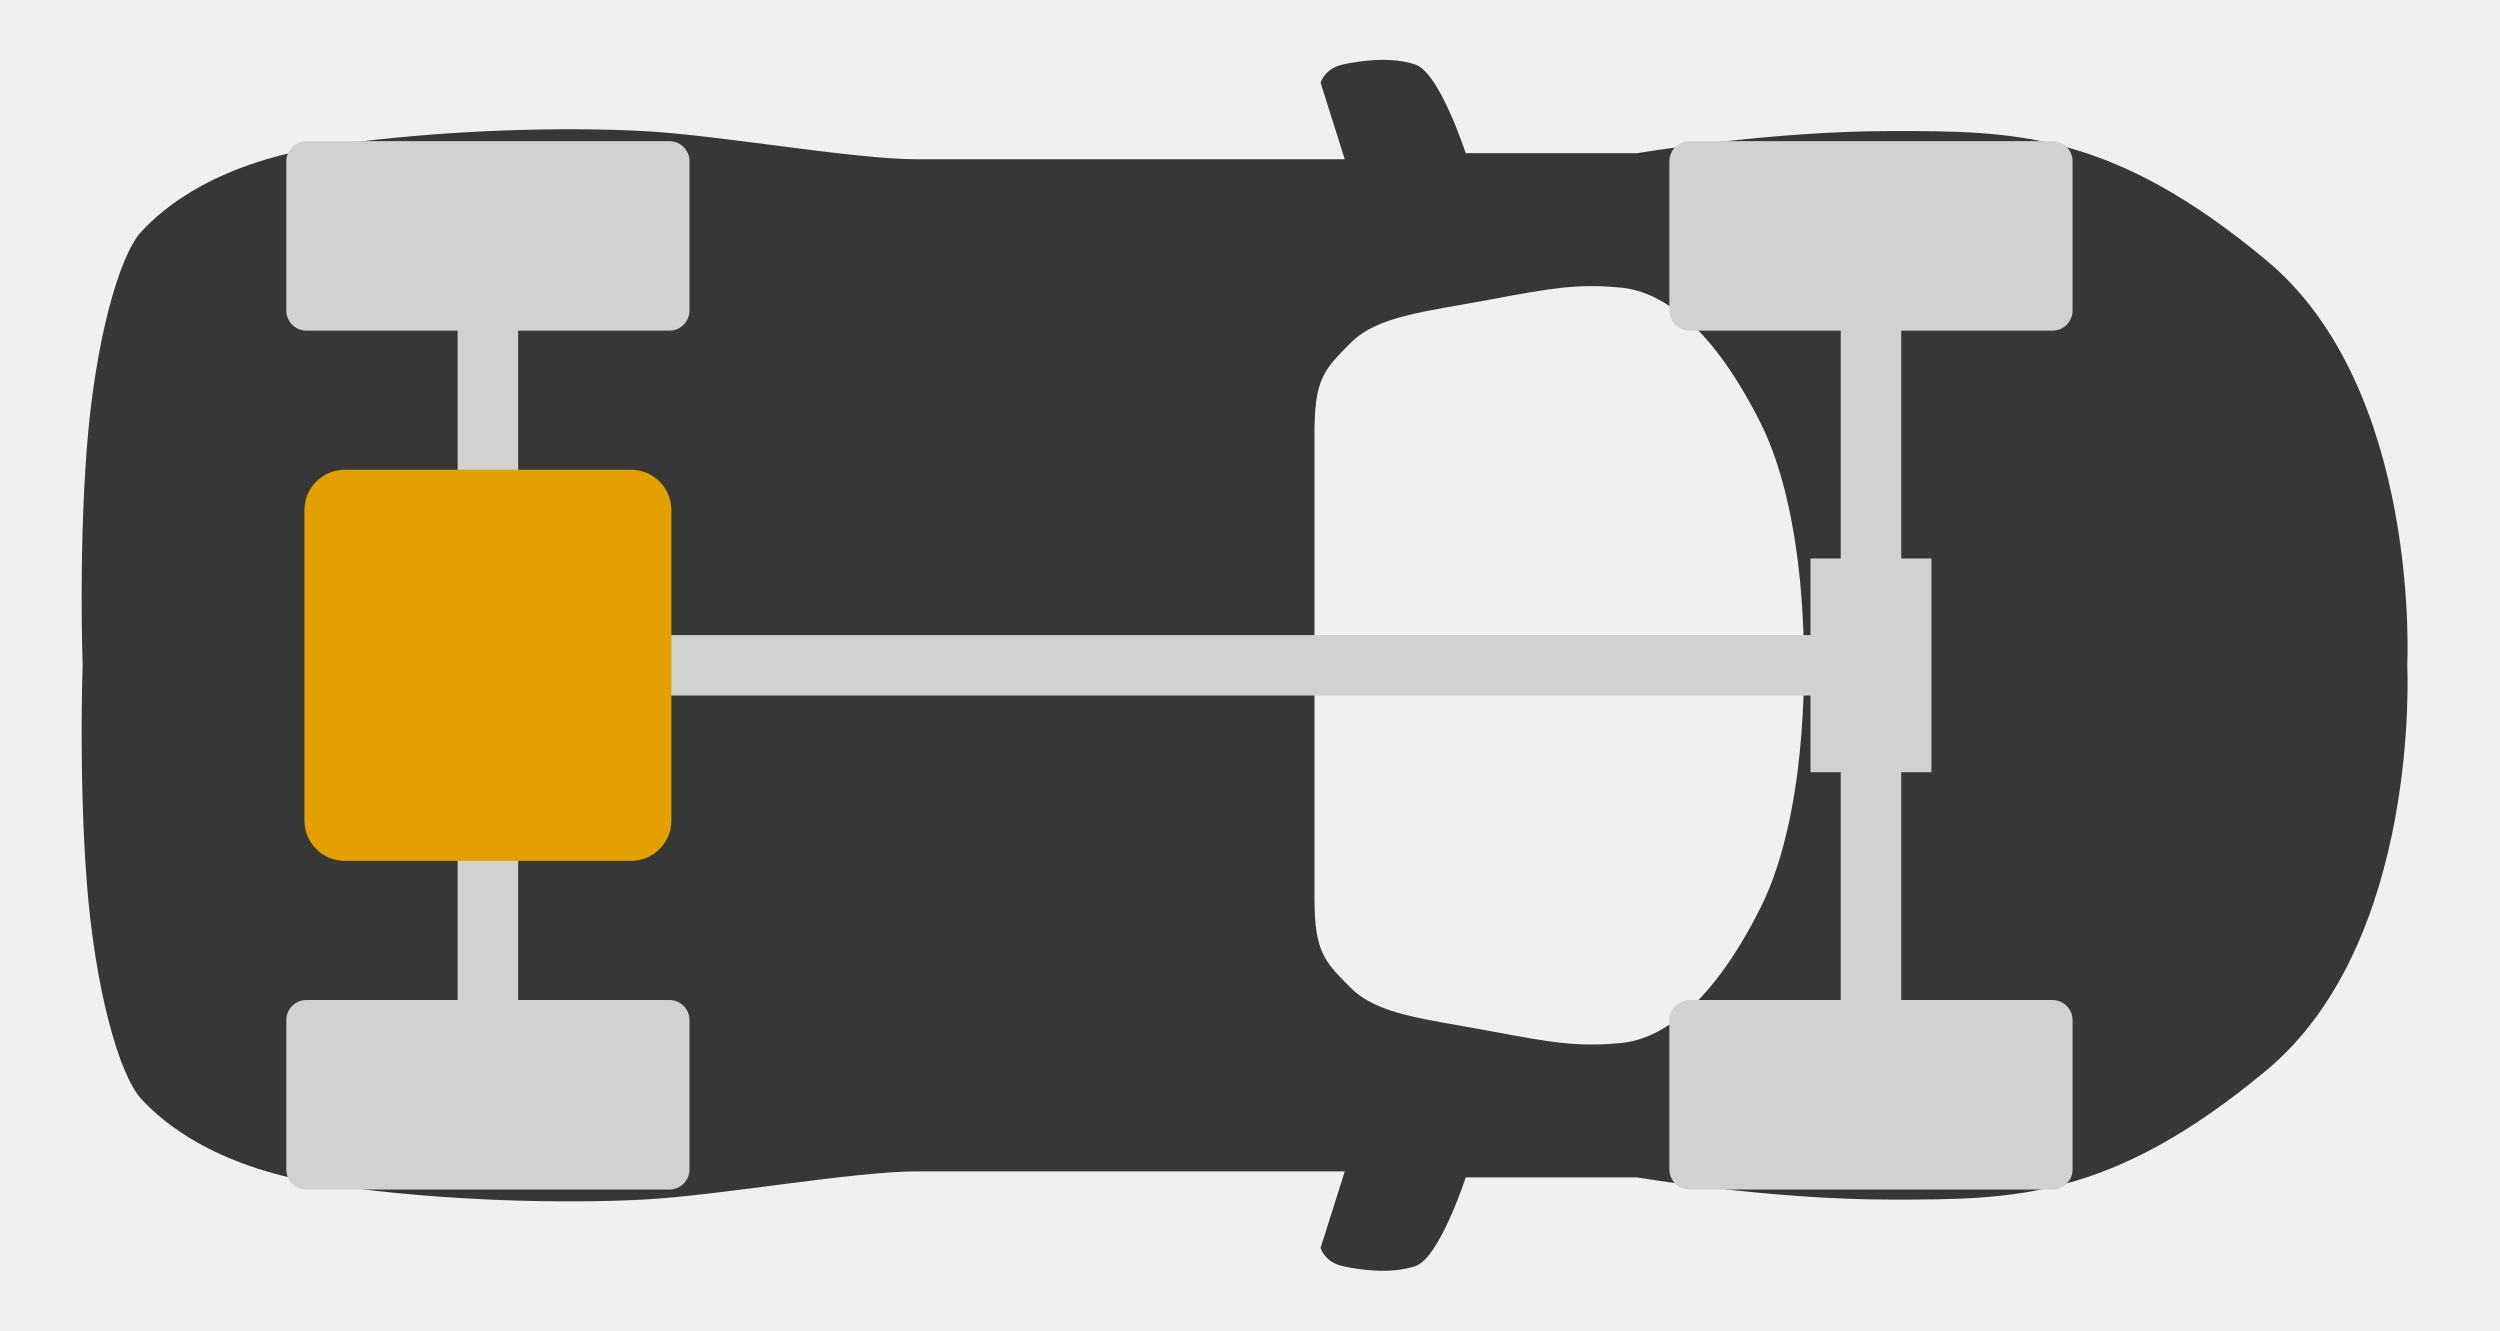
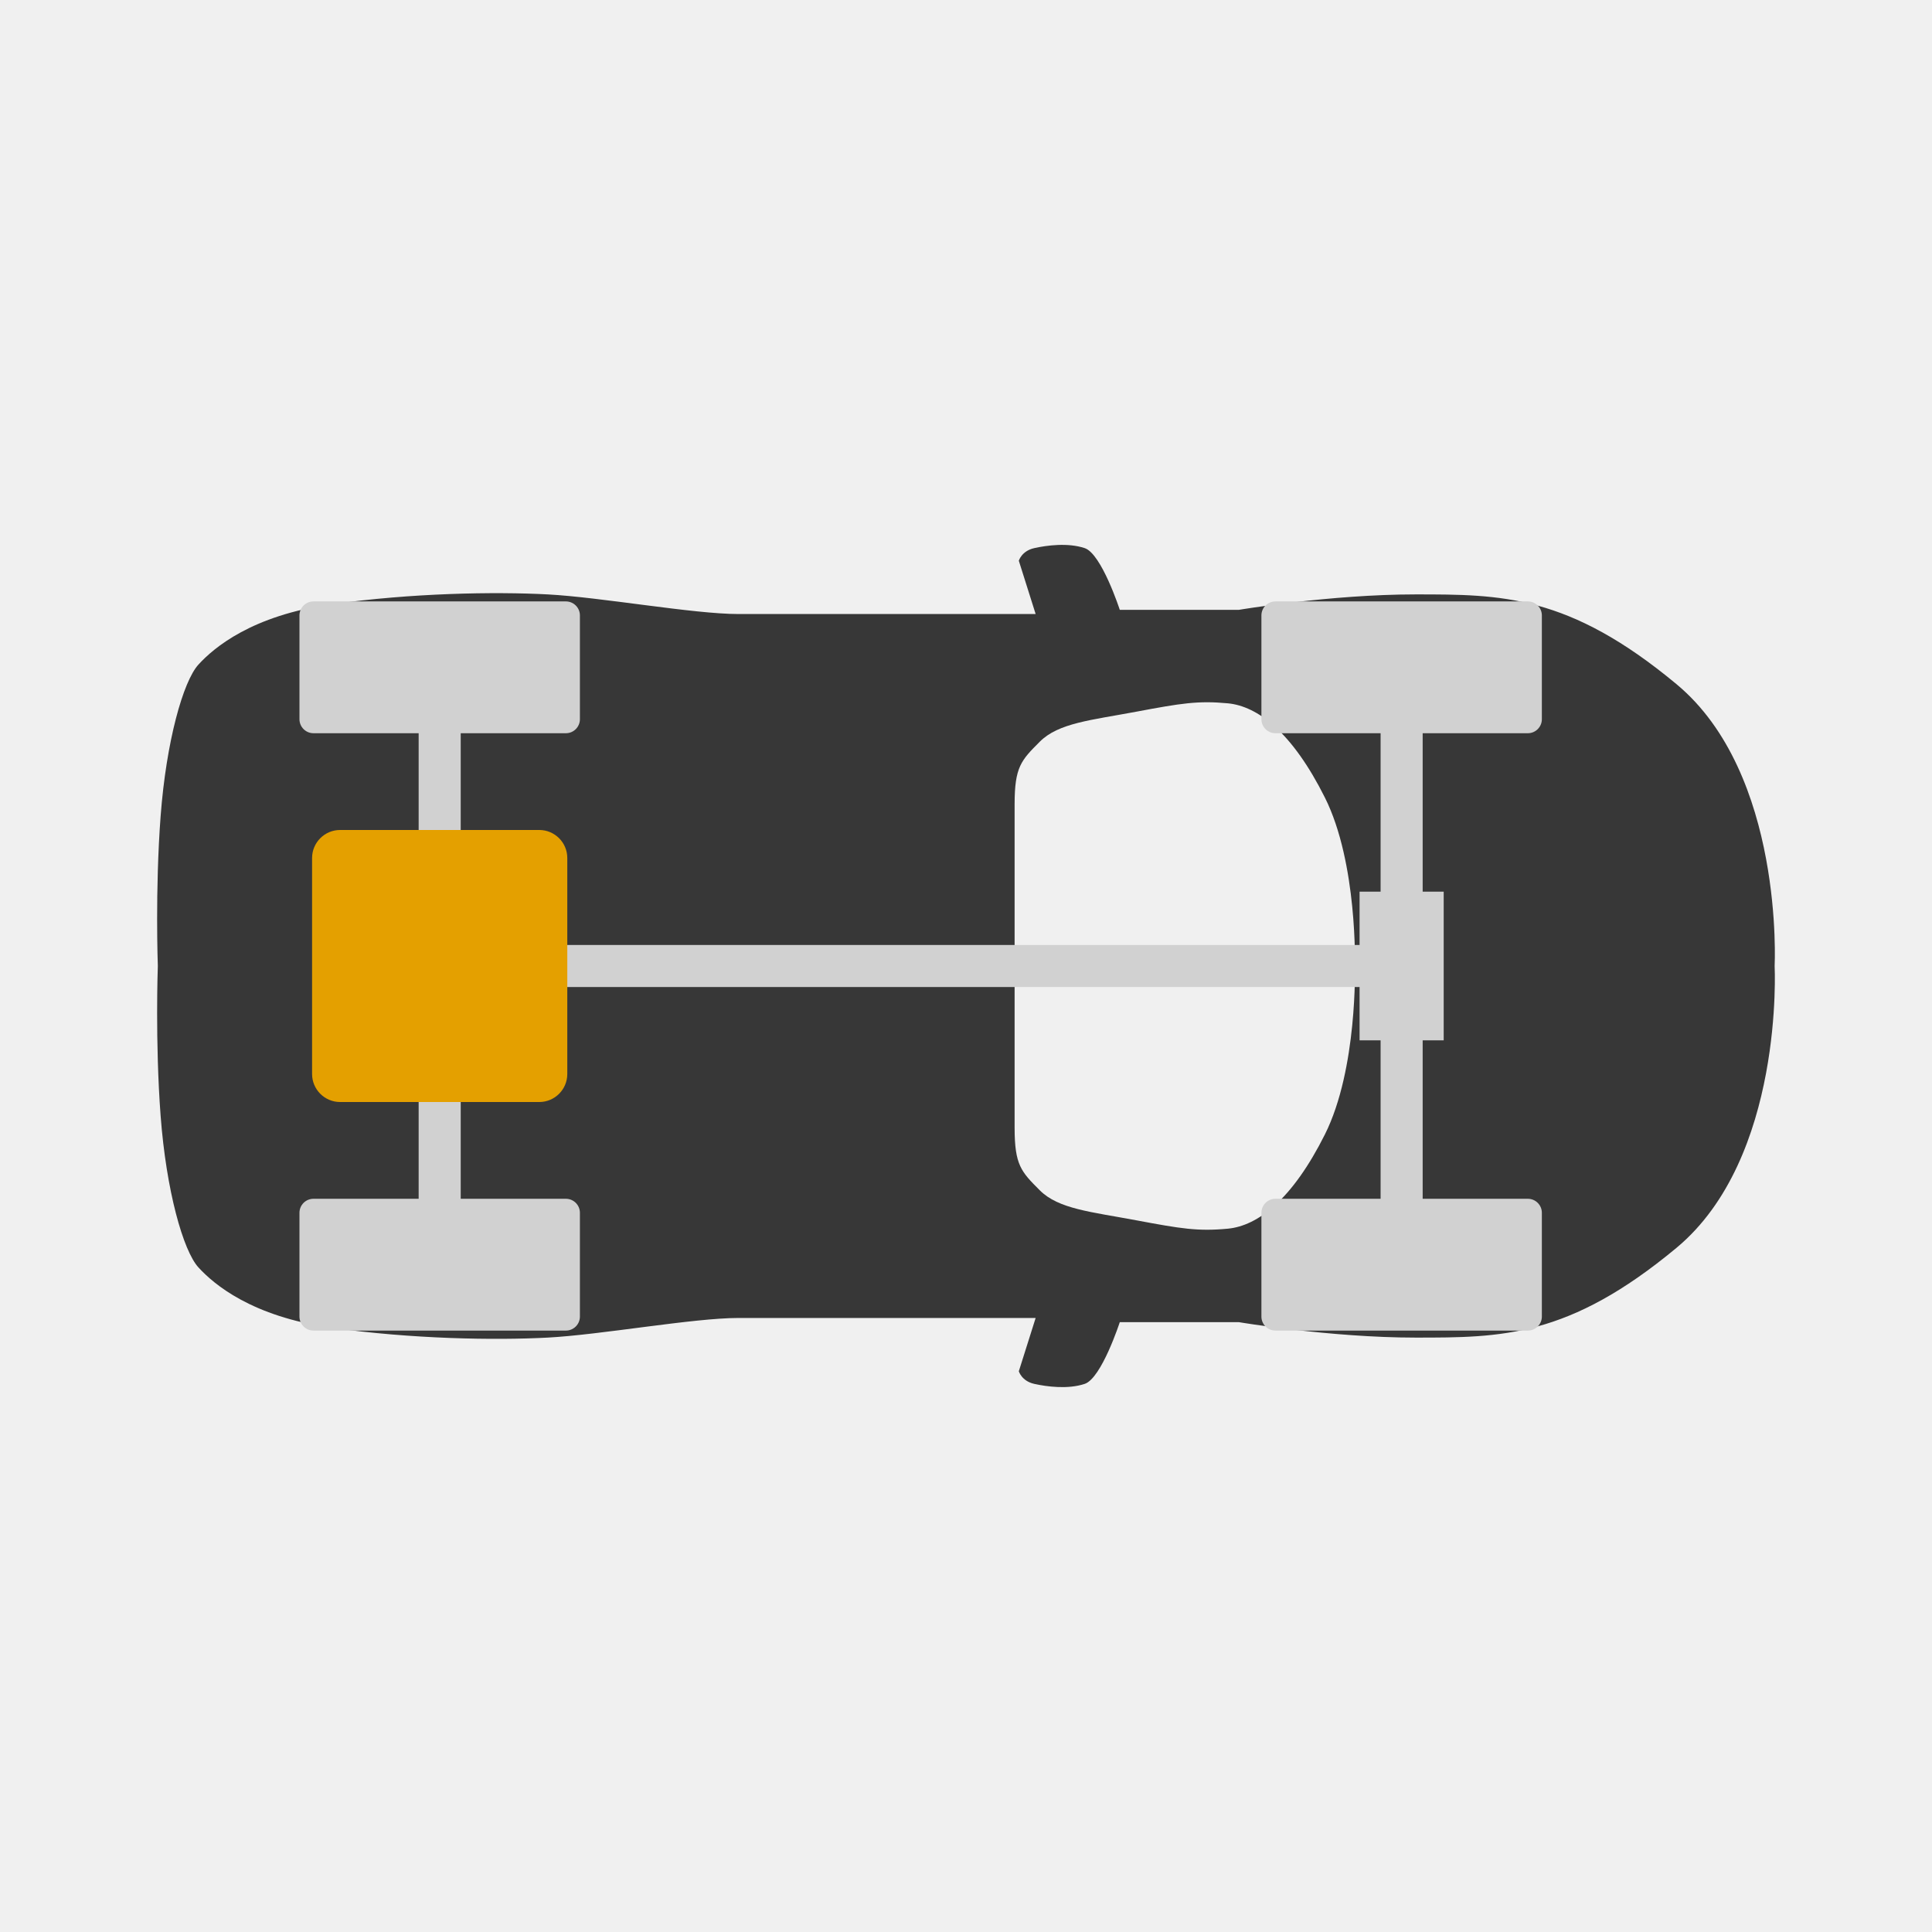
- <svg xmlns="http://www.w3.org/2000/svg" width="620" height="330" version="1.1" id="svg191">
+ <svg xmlns="http://www.w3.org/2000/svg" width="620" height="620" version="1.1" id="svg191">
  <defs id="defs195" />
  <mask id="_1">
    <g id="g179">
-       <path d="M 0,0 620,0 620,330 0,330 0,0 Z" style="stroke:none; fill:white" id="path175" />
-       <path d="M 326,222.667 C 326,236 328.333,238.333 335,245 C 341.667,251.667 353.333,252.667 369.333,255.667 C 385.333,258.667 391.333,259.667 402,258.667 C 412.667,257.667 425,248.333 436.667,225 C 448.333,201.667 447.333,165 447.333,165 C 447.333,165 448.333,128.333 436.667,105 C 425,81.667 412.667,72.333 402,71.333 C 391.333,70.333 385.333,71.333 369.333,74.333 C 353.333,77.333 341.667,78.333 335,85 C 328.333,91.667 326,94 326,107.333 C 326,120.667 326,165 326,165 C 326,165 326,209.333 326,222.667 Z" style="stroke:none; fill:black" fill-rule="nonzero" id="path177" />
+       <path d="M 0,0 H 620 V 330 H 0 Z" style="fill:#ffffff;stroke:none" id="path175" />
+       <path d="m 326,222.667 c 0,13.333 2.333,15.667 9,22.333 6.667,6.667 18.333,7.667 34.333,10.667 16,3 22,4 32.667,3 10.667,-1 23,-10.333 34.667,-33.667 C 448.333,201.667 447.333,165 447.333,165 c 0,0 1,-36.667 -10.667,-60 -11.667,-23.333 -24,-32.667 -34.667,-33.667 -10.667,-1 -16.667,0 -32.667,3 -16,3 -27.667,4 -34.333,10.667 -6.667,6.667 -9,9 -9,22.333 0,13.333 0,57.667 0,57.667 0,0 0,44.333 0,57.667 z" style="fill:#000000;fill-rule:nonzero;stroke:none" id="path177" />
    </g>
  </mask>
-   <path d="M 21.5,218.5 C 23.5,245 29.5,266.5 35,272.5 C 40.5,278.5 54,290 82.5,294 C 111,298 140.5,298.5 159.5,297.5 C 178.5,296.5 211.5,290.5 227.5,290.5 C 243.5,290.5 333.5,290.5 333.5,290.5 C 333.5,290.5 327.5,309.5 327.5,309.5 C 327.5,309.5 328.5,313 333,314 C 337.5,315 345,316 351,314 C 357,312 363.5,292 363.5,292 C 363.5,292 406,292 406,292 C 406,292 438.5,297.5 469,297.5 C 499.5,297.5 523.5,297.5 562,265.5 C 600.5,233.5 597,165 597,165 C 597,165 600.5,96.5 562,64.5 C 523.5,32.5 499.5,32.5 469,32.5 C 438.5,32.5 406,38 406,38 C 406,38 363.5,38 363.5,38 C 363.5,38 357,18 351,16 C 345,14 337.5,15 333,16 C 328.5,17 327.5,20.5 327.5,20.5 C 327.5,20.5 333.5,39.5 333.5,39.5 C 333.5,39.5 243.5,39.5 227.5,39.5 C 211.5,39.5 178.5,33.5 159.5,32.5 C 140.5,31.5 111,32 82.5,36 C 54,40 40.5,51.5 35,57.5 C 29.5,63.5 23.5,85 21.5,111.5 C 19.5,138 20.5,165 20.5,165 C 20.5,165 19.5,192 21.5,218.5 Z" fill-rule="nonzero" mask="url(#_1)" style="stroke: none; fill: rgb(55, 55, 55)" id="Shape 1" />
-   <path d="M 419,35 C 419,35 509,35 509,35 C 511.761,35 514,37.239 514,40 C 514,40 514,77 514,77 C 514,79.761 511.761,82 509,82 C 509,82 419,82 419,82 C 416.239,82 414,79.761 414,77 C 414,77 414,40 414,40 C 414,37.239 416.239,35 419,35 Z M 509,295 C 509,295 419,295 419,295 C 416.239,295 414,292.761 414,290 C 414,290 414,253 414,253 C 414,250.239 416.239,248 419,248 C 419,248 509,248 509,248 C 511.761,248 514,250.239 514,253 C 514,253 514,290 514,290 C 514,292.761 511.761,295 509,295 Z" fill-rule="nonzero" style="stroke: none; fill: rgb(209, 209, 209)" id="FWD" />
-   <path d="M 76,35 C 76,35 166,35 166,35 C 168.761,35 171,37.239 171,40 C 171,40 171,77 171,77 C 171,79.761 168.761,82 166,82 C 166,82 76,82 76,82 C 73.239,82 71,79.761 71,77 C 71,77 71,40 71,40 C 71,37.239 73.239,35 76,35 Z M 166,295 C 166,295 76,295 76,295 C 73.239,295 71,292.761 71,290 C 71,290 71,253 71,253 C 71,250.239 73.239,248 76,248 C 76,248 166,248 166,248 C 168.761,248 171,250.239 171,253 C 171,253 171,290 171,290 C 171,292.761 168.761,295 166,295 Z" fill-rule="nonzero" style="stroke: none; fill: rgb(209, 209, 209)" id="RWD" />
-   <path d="M 449,138.5 C 449,138.5 479,138.5 479,138.5 C 479,138.5 479,191.5 479,191.5 C 479,191.5 449,191.5 449,191.5 C 449,191.5 449,138.5 449,138.5 Z M 456.5,62.5 C 456.5,62.5 471.5,62.5 471.5,62.5 C 471.5,62.5 471.5,267.5 471.5,267.5 C 471.5,267.5 456.5,267.5 456.5,267.5 C 456.5,267.5 456.5,62.5 456.5,62.5 Z" fill-rule="nonzero" style="stroke: none; fill: rgb(209, 209, 209)" id="font axle" />
-   <path d="M 106,138.5 C 106,138.5 136,138.5 136,138.5 C 136,138.5 136,191.5 136,191.5 C 136,191.5 106,191.5 106,191.5 C 106,191.5 106,138.5 106,138.5 Z M 113.5,62.5 C 113.5,62.5 128.5,62.5 128.5,62.5 C 128.5,62.5 128.5,267.5 128.5,267.5 C 128.5,267.5 113.5,267.5 113.5,267.5 C 113.5,267.5 113.5,62.5 113.5,62.5 Z" fill-rule="nonzero" style="stroke: none; fill: rgb(209, 209, 209)" id="rear axle" />
-   <path d="M 464,157.5 C 464,157.5 464,172.5 464,172.5 C 464,172.5 121.5,172.5 121.5,172.5 C 121.5,172.5 121.5,157.5 121.5,157.5 C 121.5,157.5 464,157.5 464,157.5 Z" fill-rule="nonzero" style="stroke: none; fill: rgb(209, 209, 209)" id="driveline" />
-   <path d="M 428.5,116.5 C 428.5,116.5 499.5,116.5 499.5,116.5 C 505.023,116.5 509.5,120.977 509.5,126.5 C 509.5,126.5 509.5,203.5 509.5,203.5 C 509.5,209.023 505.023,213.5 499.5,213.5 C 499.5,213.5 428.5,213.5 428.5,213.5 C 422.977,213.5 418.5,209.023 418.5,203.5 C 418.5,203.5 418.5,126.5 418.5,126.5 C 418.5,120.977 422.977,116.5 428.5,116.5 Z" fill-rule="nonzero" style="stroke: none; fill: rgb(227, 161, 0)" id="FE" display="none" />
-   <path d="M 150.5,116.5 C 150.5,116.5 221.5,116.5 221.5,116.5 C 227.023,116.5 231.5,120.977 231.5,126.5 C 231.5,126.5 231.5,203.5 231.5,203.5 C 231.5,209.023 227.023,213.5 221.5,213.5 C 221.5,213.5 150.5,213.5 150.5,213.5 C 144.977,213.5 140.5,209.023 140.5,203.5 C 140.5,203.5 140.5,126.5 140.5,126.5 C 140.5,120.977 144.977,116.5 150.5,116.5 Z" fill-rule="nonzero" style="stroke: none; fill: rgb(227, 161, 0)" id="ME" display="none" />
-   <path d="M 85.5,116.5 C 85.5,116.5 156.5,116.5 156.5,116.5 C 162.023,116.5 166.5,120.977 166.5,126.5 C 166.5,126.5 166.5,203.5 166.5,203.5 C 166.5,209.023 162.023,213.5 156.5,213.5 C 156.5,213.5 85.5,213.5 85.5,213.5 C 79.977,213.5 75.5,209.023 75.5,203.5 C 75.5,203.5 75.5,126.5 75.5,126.5 C 75.5,120.977 79.977,116.5 85.5,116.5 Z" fill-rule="nonzero" style="stroke: none; fill: rgb(228, 160, 0)" id="RE" />
+   <path d="m 428.5,406.5 c 0,0 71,0 71,0 5.523,0 10,4.477 10,10 0,0 0,77 0,77 0,5.523 -4.477,10 -10,10 0,0 -71,0 -71,0 -5.523,0 -10,-4.477 -10,-10 0,0 0,-77 0,-77 0,-5.523 4.477,-10 10,-10 z" style="display:none;fill:#e3a100;fill-rule:nonzero;stroke:none" id="FE" display="none" />
+   <path d="m 150.5,406.5 c 0,0 71,0 71,0 5.523,0 10,4.477 10,10 0,0 0,77 0,77 0,5.523 -4.477,10 -10,10 0,0 -71,0 -71,0 -5.523,0 -10,-4.477 -10,-10 0,0 0,-77 0,-77 0,-5.523 4.477,-10 10,-10 z" style="display:none;fill:#e3a100;fill-rule:nonzero;stroke:none" id="ME" display="none" />
+   <g id="g4443" transform="matrix(0.9,0,0,0.9,32.20024,-99.49999)">
+     <path transform="translate(0,290)" id="Shape 1" style="fill:#373737;fill-rule:nonzero;stroke:none" mask="url(#_1)" d="m 21.5,218.5 c 2,26.5 8,48 13.5,54 5.5,6 19,17.5 47.5,21.5 28.5,4 58,4.5 77,3.5 19,-1 52,-7 68,-7 16,0 106,0 106,0 0,0 -6,19 -6,19 0,0 1,3.5 5.5,4.5 4.5,1 12,2 18,0 6,-2 12.5,-22 12.5,-22 0,0 42.5,0 42.5,0 0,0 32.5,5.5 63,5.5 30.5,0 54.5,0 93,-32 C 600.5,233.5 597,165 597,165 c 0,0 3.5,-68.5 -35,-100.5 C 523.5,32.5 499.5,32.5 469,32.5 c -30.5,0 -63,5.5 -63,5.5 0,0 -42.5,0 -42.5,0 0,0 -6.5,-20 -12.5,-22 -6,-2 -13.5,-1 -18,0 -4.5,1 -5.5,4.5 -5.5,4.5 0,0 6,19 6,19 0,0 -90,0 -106,0 -16,0 -49,-6 -68,-7 -19,-1 -48.5,-0.5 -77,3.5 -28.5,4 -42,15.5 -47.5,21.5 C 29.5,63.5 23.5,85 21.5,111.5 19.5,138 20.5,165 20.5,165 c 0,0 -1,27 1,53.5 z" />
+     <path id="FWD" style="fill:#d1d1d1;fill-rule:nonzero;stroke:none" d="m 419,325 c 0,0 90,0 90,0 2.761,0 5,2.239 5,5 0,0 0,37 0,37 0,2.761 -2.239,5 -5,5 0,0 -90,0 -90,0 -2.761,0 -5,-2.239 -5,-5 0,0 0,-37 0,-37 0,-2.761 2.239,-5 5,-5 z m 90,260 c 0,0 -90,0 -90,0 -2.761,0 -5,-2.239 -5,-5 0,0 0,-37 0,-37 0,-2.761 2.239,-5 5,-5 0,0 90,0 90,0 2.761,0 5,2.239 5,5 0,0 0,37 0,37 0,2.761 -2.239,5 -5,5 z" />
+     <path id="RWD" style="fill:#d1d1d1;fill-rule:nonzero;stroke:none" d="m 76,325 c 0,0 90,0 90,0 2.761,0 5,2.239 5,5 0,0 0,37 0,37 0,2.761 -2.239,5 -5,5 0,0 -90,0 -90,0 -2.761,0 -5,-2.239 -5,-5 0,0 0,-37 0,-37 0,-2.761 2.239,-5 5,-5 z m 90,260 c 0,0 -90,0 -90,0 -2.761,0 -5,-2.239 -5,-5 0,0 0,-37 0,-37 0,-2.761 2.239,-5 5,-5 0,0 90,0 90,0 2.761,0 5,2.239 5,5 0,0 0,37 0,37 0,2.761 -2.239,5 -5,5 z" />
+     <path id="font axle" style="fill:#d1d1d1;fill-rule:nonzero;stroke:none" d="m 449,428.5 c 0,0 30,0 30,0 0,0 0,53 0,53 0,0 -30,0 -30,0 0,0 0,-53 0,-53 z M 456.5,352.5 c 0,0 15,0 15,0 0,0 0,205 0,205 0,0 -15,0 -15,0 0,0 0,-205 0,-205 z" />
+     <path id="rear axle" style="fill:#d1d1d1;fill-rule:nonzero;stroke:none" d="m 106,428.5 c 0,0 30,0 30,0 0,0 0,53 0,53 0,0 -30,0 -30,0 0,0 0,-53 0,-53 z m 7.5,-76 c 0,0 15,0 15,0 0,0 0,205 0,205 0,0 -15,0 -15,0 0,0 0,-205 0,-205 z" />
+     <path id="driveline" style="fill:#d1d1d1;fill-rule:nonzero;stroke:none" d="m 464,447.5 c 0,0 0,15 0,15 0,0 -342.5,0 -342.5,0 0,0 0,-15 0,-15 0,0 342.5,0 342.5,0 z" />
+     <path id="RE" style="fill:#e4a000;fill-rule:nonzero;stroke:none" d="m 85.5,406.5 c 0,0 71,0 71,0 5.523,0 10,4.477 10,10 0,0 0,77 0,77 0,5.523 -4.477,10 -10,10 0,0 -71,0 -71,0 -5.523,0 -10,-4.477 -10,-10 0,0 0,-77 0,-77 0,-5.523 4.477,-10 10,-10 z" />
+   </g>
</svg>
